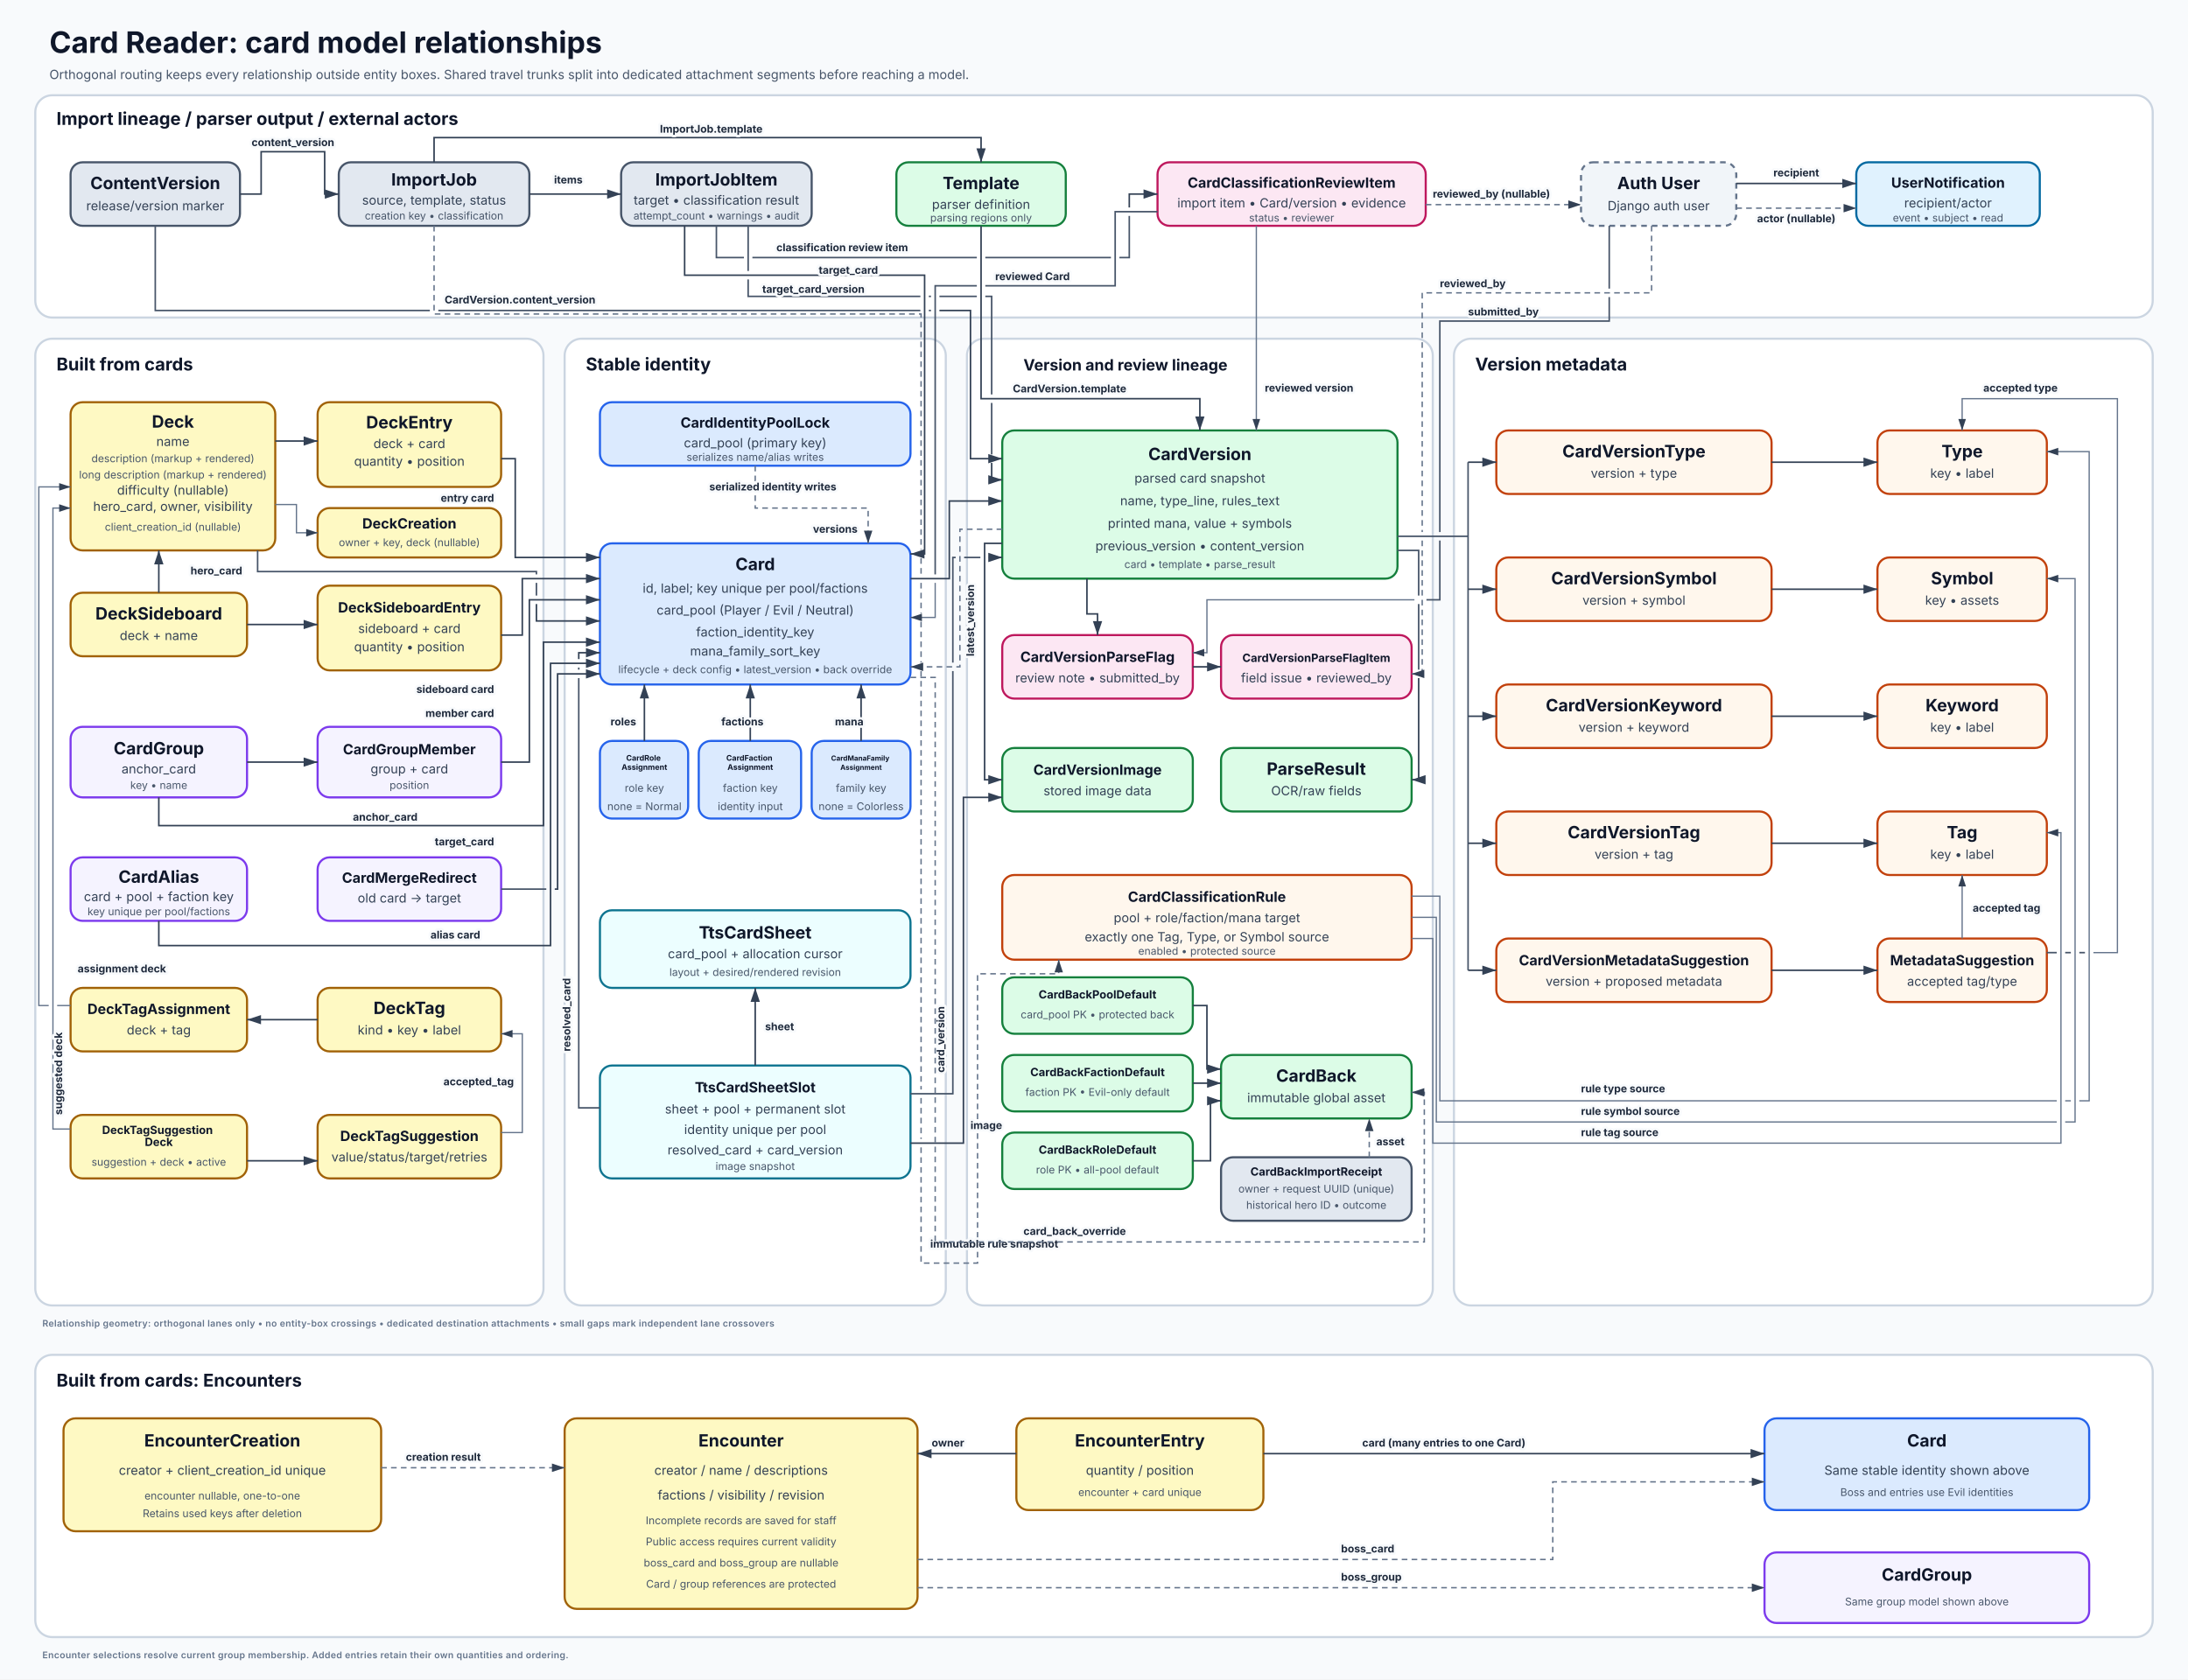
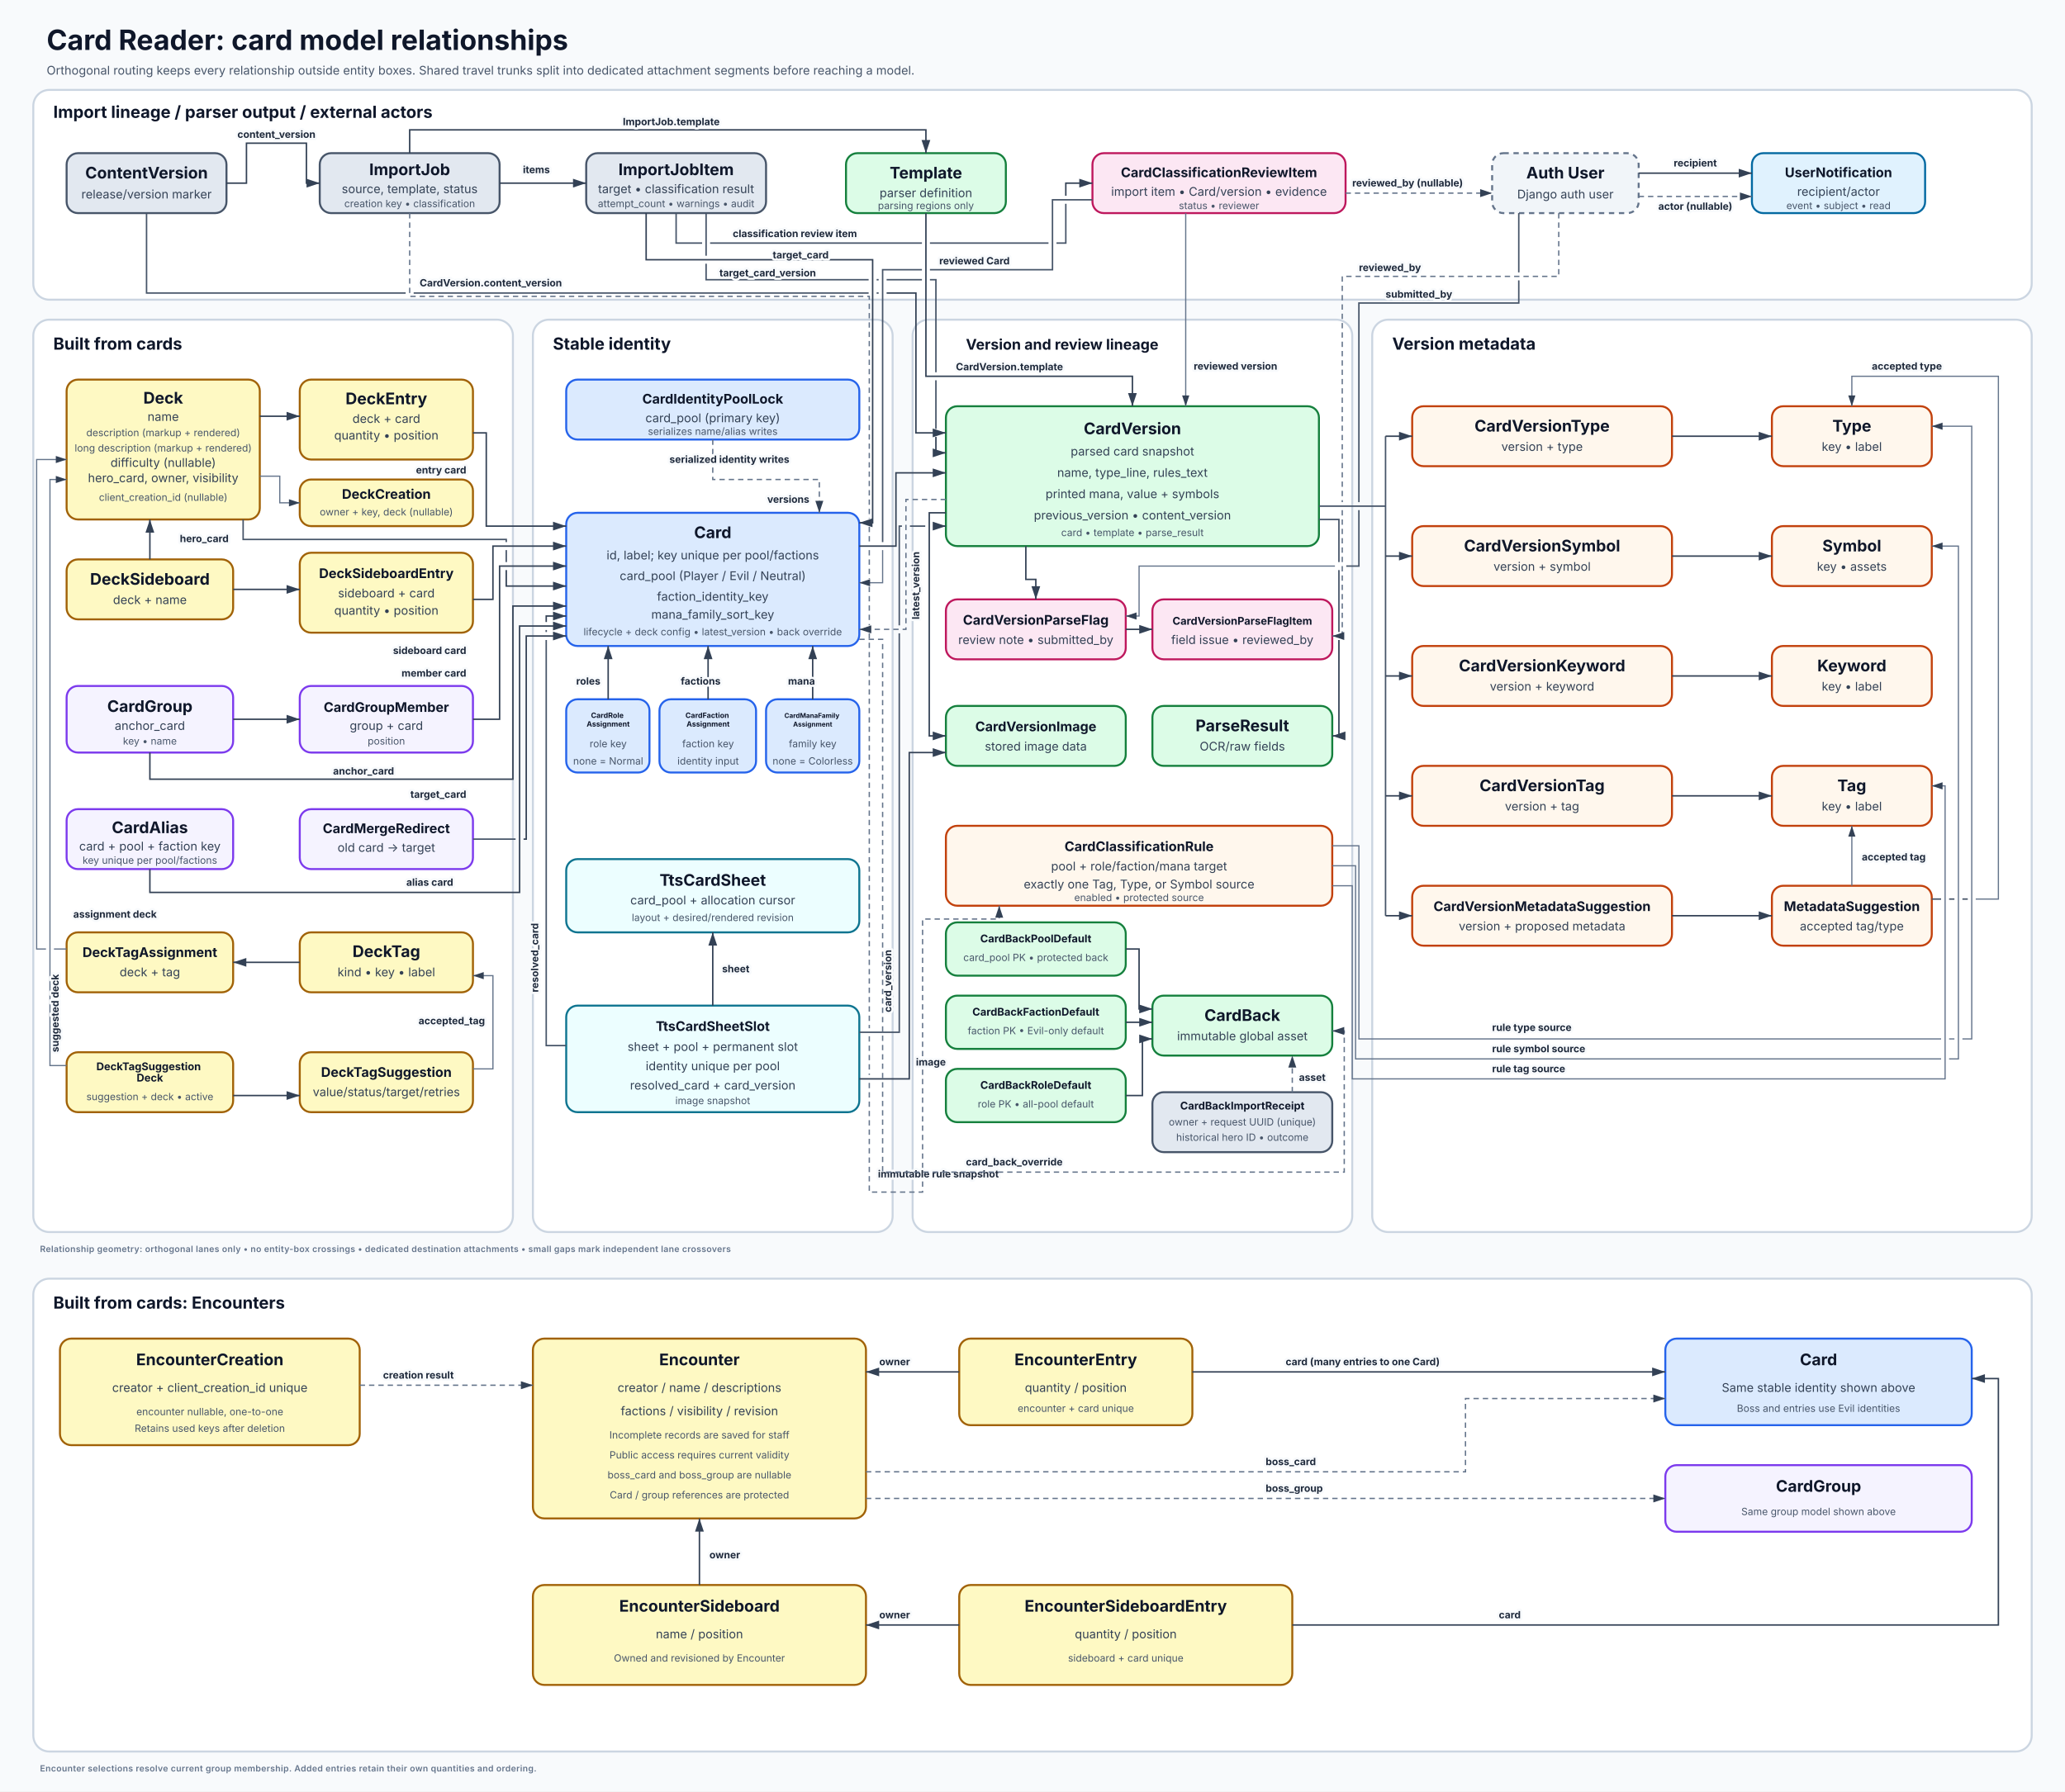
- <svg xmlns="http://www.w3.org/2000/svg" width="3100" height="2380" viewBox="0 0 3100 2380" role="img" aria-labelledby="title desc">
+ <svg xmlns="http://www.w3.org/2000/svg" width="3100" height="2690" viewBox="0 0 3100 2690" role="img" aria-labelledby="title desc">
  <defs>
    <marker id="arrow" markerWidth="10" markerHeight="10" refX="9" refY="3" orient="auto" markerUnits="strokeWidth">
      <path d="M0 0 L0 6 L9 3 Z" fill="#334155" />
    </marker>
    <style>
      .bg { fill: #f8fafc; }
      .band { fill: #ffffff; stroke: #cbd5e1; stroke-width: 3; rx: 24; }
      .band-title { font: 700 25px Inter, Arial, sans-serif; fill: #0f172a; }
      .band-title-tight { font: 700 22px Inter, Arial, sans-serif; fill: #0f172a; }
      .box { stroke-width: 3; rx: 17; }
      .card { fill: #dbeafe; stroke: #2563eb; }
      .left { fill: #fef9c3; stroke: #a16207; }
      .group { fill: #f5f3ff; stroke: #7c3aed; }
      .version { fill: #dcfce7; stroke: #15803d; }
      .meta { fill: #fff7ed; stroke: #c2410c; }
      .import { fill: #e2e8f0; stroke: #475569; }
      .review { fill: #fce7f3; stroke: #be185d; }
      .external { fill: #f1f5f9; stroke: #64748b; stroke-dasharray: 8 7; }
      .notify { fill: #e0f2fe; stroke: #0369a1; }
      .tts { fill: #ecfeff; stroke: #0e7490; }
      .title { font: 700 24px Inter, Arial, sans-serif; fill: #0f172a; text-anchor: middle; }
      .title-small { font: 700 20px Inter, Arial, sans-serif; fill: #0f172a; text-anchor: middle; }
      .title-tight { font: 700 16px Inter, Arial, sans-serif; fill: #0f172a; text-anchor: middle; }
      .model-name { font: 700 11px Inter, Arial, sans-serif; fill: #0f172a; text-anchor: middle; }
      .model-name-small { font: 700 10px Inter, Arial, sans-serif; fill: #0f172a; text-anchor: middle; }
      .field { font: 18px Inter, Arial, sans-serif; fill: #334155; text-anchor: middle; }
      .small { font: 15px Inter, Arial, sans-serif; fill: #475569; text-anchor: middle; }
      .line { stroke: #334155; stroke-width: 2.2; fill: none; stroke-linejoin: miter; marker-end: url(#arrow); }
      .thin { stroke: #64748b; stroke-width: 1.8; fill: none; stroke-linejoin: miter; marker-end: url(#arrow); }
      .thin-travel { stroke: #64748b; stroke-width: 1.8; fill: none; stroke-linejoin: miter; }
      .soft { stroke: #64748b; stroke-width: 2; fill: none; stroke-dasharray: 8 6; stroke-linejoin: miter; marker-end: url(#arrow); }
      .soft-travel { stroke: #64748b; stroke-width: 2; fill: none; stroke-dasharray: 8 6; stroke-linejoin: miter; }
      .bus { stroke: #475569; stroke-width: 2.2; fill: none; stroke-linejoin: miter; }
      .label { font: 700 15px Inter, Arial, sans-serif; fill: #1e293b; paint-order: stroke; stroke: #f8fafc; stroke-width: 7; stroke-linejoin: round; }
      .port-label { text-anchor: end; }
      .lane-note { font: 600 13px Inter, Arial, sans-serif; fill: #64748b; letter-spacing: .03em; }
    </style>
  </defs>
-   <rect class="bg" width="3100" height="2380" />
+   <rect class="bg" width="3100" height="2690" />
  <text x="70" y="75" style="font: 700 42px Inter, Arial, sans-serif; fill: #0f172a;">Card Reader: card model relationships</text>
  <text x="70" y="112" style="font: 18px Inter, Arial, sans-serif; fill: #475569;">Orthogonal routing keeps every relationship outside entity boxes. Shared travel trunks split into dedicated attachment segments before reaching a model.</text>
  <rect class="band" x="50" y="135" width="3000" height="315" />
  <text class="band-title" x="80" y="177">Import lineage / parser output / external actors</text>
  <rect class="band" x="50" y="480" width="720" height="1370" />
  <text class="band-title" x="80" y="525">Built from cards</text>
  <rect class="band" x="800" y="480" width="540" height="1370" />
  <text class="band-title" x="830" y="525">Stable identity</text>
  <rect class="band" x="1370" y="480" width="660" height="1370" />
  <text class="band-title-tight" x="1450" y="525">Version and review lineage</text>
  <rect class="band" x="2060" y="480" width="990" height="1370" />
  <text class="band-title" x="2090" y="525">Version metadata</text>
  <rect class="box import" x="100" y="230" width="240" height="90" />
  <text class="title" x="220" y="268">ContentVersion</text>
  <text class="field" x="220" y="298">release/version marker</text>
  <rect class="box import" x="480" y="230" width="270" height="90" />
  <text class="title" x="615" y="263">ImportJob</text>
  <text class="field" x="615" y="290">source, template, status</text>
  <text class="small" x="615" y="311">creation key • classification</text>
  <rect class="box import" x="880" y="230" width="270" height="90" />
  <text class="title" x="1015" y="263">ImportJobItem</text>
  <text class="field" x="1015" y="290">target • classification result</text>
  <text class="small" x="1015" y="311">attempt_count • warnings • audit</text>
  <rect class="box version" x="1270" y="230" width="240" height="90" />
  <text class="title" x="1390" y="268">Template</text>
  <text class="field" x="1390" y="296">parser definition</text>
  <text class="small" x="1390" y="314">parsing regions only</text>
  <rect class="box review" x="1640" y="230" width="380" height="90" />
  <text class="title-small" x="1830" y="266">CardClassificationReviewItem</text>
  <text class="field" x="1830" y="294">import item • Card/version • evidence</text>
  <text class="small" x="1830" y="314">status • reviewer</text>
  <rect class="box external" x="2240" y="230" width="220" height="90" />
  <text class="title" x="2350" y="268">Auth User</text>
  <text class="field" x="2350" y="298">Django auth user</text>
  <rect class="box notify" x="2630" y="230" width="260" height="90" />
  <text class="title-small" x="2760" y="266">UserNotification</text>
  <text class="field" x="2760" y="294">recipient/actor</text>
  <text class="small" x="2760" y="314">event • subject • read</text>
  <rect class="box left" x="100" y="570" width="290" height="210" />
  <text class="title" x="245" y="606">Deck</text>
  <text class="field" x="245" y="632">name</text>
  <text class="small" x="245" y="655">description (markup + rendered)</text>
  <text class="small" x="245" y="678">long description (markup + rendered)</text>
  <text class="field" x="245" y="701">difficulty (nullable)</text>
  <text class="field" x="245" y="724">hero_card, owner, visibility</text>
  <text class="small" x="245" y="752">client_creation_id (nullable)</text>
  <rect class="box left" x="450" y="570" width="260" height="120" />
  <text class="title" x="580" y="607">DeckEntry</text>
  <text class="field" x="580" y="635">deck + card</text>
  <text class="field" x="580" y="660">quantity • position</text>
  <rect class="box left" x="450" y="720" width="260" height="70" />
  <text class="title-small" x="580" y="749">DeckCreation</text>
  <text class="small" x="580" y="774">owner + key, deck (nullable)</text>
  <rect class="box left" x="100" y="840" width="250" height="90" />
  <text class="title" x="225" y="878">DeckSideboard</text>
  <text class="field" x="225" y="907">deck + name</text>
  <rect class="box left" x="450" y="830" width="260" height="120" />
  <text class="title-small" x="580" y="868">DeckSideboardEntry</text>
  <text class="field" x="580" y="897">sideboard + card</text>
  <text class="field" x="580" y="923">quantity • position</text>
  <rect class="box group" x="100" y="1030" width="250" height="100" />
  <text class="title" x="225" y="1069">CardGroup</text>
  <text class="field" x="225" y="1096">anchor_card</text>
  <text class="small" x="225" y="1118">key • name</text>
  <rect class="box group" x="450" y="1030" width="260" height="100" />
  <text class="title-small" x="580" y="1069">CardGroupMember</text>
  <text class="field" x="580" y="1096">group + card</text>
  <text class="small" x="580" y="1118">position</text>
  <rect class="box group" x="100" y="1215" width="250" height="90" />
  <text class="title" x="225" y="1251">CardAlias</text>
  <text class="field" x="225" y="1277">card + pool + faction key</text>
  <text class="small" x="225" y="1297">key unique per pool/factions</text>
  <rect class="box group" x="450" y="1215" width="260" height="90" />
  <text class="title-small" x="580" y="1251">CardMergeRedirect</text>
  <text class="field" x="580" y="1279">old card → target</text>
  <rect class="box left" x="100" y="1400" width="250" height="90" />
  <text class="title-small" x="225" y="1437">DeckTagAssignment</text>
  <text class="field" x="225" y="1466">deck + tag</text>
  <rect class="box left" x="450" y="1400" width="260" height="90" />
  <text class="title" x="580" y="1437">DeckTag</text>
  <text class="field" x="580" y="1466">kind • key • label</text>
  <rect class="box left" x="100" y="1580" width="250" height="90" />
  <text class="title-tight" x="225" y="1607">
    <tspan x="225">DeckTagSuggestion</tspan>
    <tspan x="225" dy="17">Deck</tspan>
  </text>
  <text class="small" x="225" y="1652">suggestion + deck • active</text>
  <rect class="box left" x="450" y="1580" width="260" height="90" />
  <text class="title-small" x="580" y="1617">DeckTagSuggestion</text>
  <text class="field" x="580" y="1646">value/status/target/retries</text>
  <rect class="box card" x="850" y="570" width="440" height="90" />
  <text class="title-small" x="1070" y="606">CardIdentityPoolLock</text>
  <text class="field" x="1070" y="634">card_pool (primary key)</text>
  <text class="small" x="1070" y="653">serializes name/alias writes</text>
  <rect class="box card" x="850" y="770" width="440" height="200" />
  <text class="title" x="1070" y="808">Card</text>
  <text class="field" x="1070" y="840">id, label; key unique per pool/factions</text>
  <text class="field" x="1070" y="871">card_pool (Player / Evil / Neutral)</text>
  <text class="field" x="1070" y="902">faction_identity_key</text>
  <text class="field" x="1070" y="929">mana_family_sort_key</text>
  <text class="small" x="1070" y="954">lifecycle + deck config • latest_version • back override</text>
  <rect class="box card" x="850" y="1050" width="125" height="110" />
  <text class="model-name" x="913" y="1078">
    <tspan x="913">CardRole</tspan>
    <tspan x="913" dy="13">Assignment</tspan>
  </text>
  <text class="small" x="913" y="1122">role key</text>
  <text class="small" x="913" y="1148">none = Normal</text>
  <rect class="box card" x="990" y="1050" width="145" height="110" />
  <text class="model-name" x="1063" y="1078">
    <tspan x="1063">CardFaction</tspan>
    <tspan x="1063" dy="13">Assignment</tspan>
  </text>
  <text class="small" x="1063" y="1122">faction key</text>
  <text class="small" x="1063" y="1148">identity input</text>
  <rect class="box card" x="1150" y="1050" width="140" height="110" />
  <text class="model-name-small" x="1220" y="1078">
    <tspan x="1220">CardManaFamily</tspan>
    <tspan x="1220" dy="13">Assignment</tspan>
  </text>
  <text class="small" x="1220" y="1122">family key</text>
  <text class="small" x="1220" y="1148">none = Colorless</text>
  <rect class="box tts" x="850" y="1290" width="440" height="110" />
  <text class="title" x="1070" y="1330">TtsCardSheet</text>
  <text class="field" x="1070" y="1358">card_pool + allocation cursor</text>
  <text class="small" x="1070" y="1383">layout + desired/rendered revision</text>
  <rect class="box tts" x="850" y="1510" width="440" height="160" />
  <text class="title-small" x="1070" y="1548">TtsCardSheetSlot</text>
  <text class="field" x="1070" y="1578">sheet + pool + permanent slot</text>
  <text class="field" x="1070" y="1607">identity unique per pool</text>
  <text class="field" x="1070" y="1636">resolved_card + card_version</text>
  <text class="small" x="1070" y="1658">image snapshot</text>
  <rect class="box version" x="1420" y="610" width="560" height="210" />
  <text class="title" x="1700" y="652">CardVersion</text>
  <text class="field" x="1700" y="684">parsed card snapshot</text>
  <text class="field" x="1700" y="716">name, type_line, rules_text</text>
  <text class="field" x="1700" y="748">printed mana, value + symbols</text>
  <text class="field" x="1700" y="780">previous_version • content_version</text>
  <text class="small" x="1700" y="805">card • template • parse_result</text>
  <rect class="box review" x="1420" y="900" width="270" height="90" />
  <text class="title-small" x="1555" y="938">CardVersionParseFlag</text>
  <text class="field" x="1555" y="967">review note • submitted_by</text>
  <rect class="box review" x="1730" y="900" width="270" height="90" />
  <text class="title-tight" x="1865" y="938">CardVersionParseFlagItem</text>
  <text class="field" x="1865" y="967">field issue • reviewed_by</text>
  <rect class="box version" x="1420" y="1060" width="270" height="90" />
  <text class="title-small" x="1555" y="1098">CardVersionImage</text>
  <text class="field" x="1555" y="1127">stored image data</text>
  <rect class="box version" x="1730" y="1060" width="270" height="90" />
  <text class="title" x="1865" y="1098">ParseResult</text>
  <text class="field" x="1865" y="1127">OCR/raw fields</text>
  <rect class="box meta" x="1420" y="1240" width="580" height="120" />
  <text class="title-small" x="1710" y="1278">CardClassificationRule</text>
  <text class="field" x="1710" y="1307">pool + role/faction/mana target</text>
  <text class="field" x="1710" y="1334">exactly one Tag, Type, or Symbol source</text>
  <text class="small" x="1710" y="1353">enabled • protected source</text>
  <rect class="box version" x="1420" y="1385" width="270" height="80" />
  <text class="title-tight" x="1555" y="1415">CardBackPoolDefault</text>
  <text class="small" x="1555" y="1443">card_pool PK • protected back</text>
  <rect class="box version" x="1420" y="1495" width="270" height="80" />
  <text class="title-tight" x="1555" y="1525">CardBackFactionDefault</text>
  <text class="small" x="1555" y="1553">faction PK • Evil-only default</text>
  <rect class="box version" x="1420" y="1605" width="270" height="80" />
  <text class="title-tight" x="1555" y="1635">CardBackRoleDefault</text>
  <text class="small" x="1555" y="1663">role PK • all-pool default</text>
  <rect class="box version" x="1730" y="1495" width="270" height="90" />
  <text class="title" x="1865" y="1533">CardBack</text>
  <text class="field" x="1865" y="1562">immutable global asset</text>
  <rect class="box import" x="1730" y="1640" width="270" height="90" />
  <text class="title-tight" x="1865" y="1666">CardBackImportReceipt</text>
  <text class="small" x="1865" y="1690">owner + request UUID (unique)</text>
  <text class="small" x="1865" y="1713">historical hero ID • outcome</text>
  <path class="soft" d="M1940 1640 L1940 1585" />
  <text class="label" x="1950" y="1623">asset</text>
  <rect class="box meta" x="2120" y="610" width="390" height="90" />
  <text class="title" x="2315" y="648">CardVersionType</text>
  <text class="field" x="2315" y="677">version + type</text>
  <rect class="box meta" x="2660" y="610" width="240" height="90" />
  <text class="title" x="2780" y="648">Type</text>
  <text class="field" x="2780" y="677">key • label</text>
  <rect class="box meta" x="2120" y="790" width="390" height="90" />
  <text class="title" x="2315" y="828">CardVersionSymbol</text>
  <text class="field" x="2315" y="857">version + symbol</text>
  <rect class="box meta" x="2660" y="790" width="240" height="90" />
  <text class="title" x="2780" y="828">Symbol</text>
  <text class="field" x="2780" y="857">key • assets</text>
  <rect class="box meta" x="2120" y="970" width="390" height="90" />
  <text class="title" x="2315" y="1008">CardVersionKeyword</text>
  <text class="field" x="2315" y="1037">version + keyword</text>
  <rect class="box meta" x="2660" y="970" width="240" height="90" />
  <text class="title" x="2780" y="1008">Keyword</text>
  <text class="field" x="2780" y="1037">key • label</text>
  <rect class="box meta" x="2120" y="1150" width="390" height="90" />
  <text class="title" x="2315" y="1188">CardVersionTag</text>
  <text class="field" x="2315" y="1217">version + tag</text>
  <rect class="box meta" x="2660" y="1150" width="240" height="90" />
  <text class="title" x="2780" y="1188">Tag</text>
  <text class="field" x="2780" y="1217">key • label</text>
  <rect class="box meta" x="2120" y="1330" width="390" height="90" />
  <text class="title-small" x="2315" y="1368">CardVersionMetadataSuggestion</text>
  <text class="field" x="2315" y="1397">version + proposed metadata</text>
  <rect class="box meta" x="2660" y="1330" width="240" height="90" />
  <text class="title-small" x="2780" y="1368">MetadataSuggestion</text>
  <text class="field" x="2780" y="1397">accepted tag/type</text>
  <path class="line" d="M340 275 L370 275 L370 215 L460 215 L460 275 L480 275" />
  <text class="label" x="415" y="207" text-anchor="middle">content_version</text>
  <path class="line" d="M750 275 L880 275" />
  <text class="label" x="785" y="260">items</text>
  <path class="line" d="M615 230 L615 195 L1390 195 L1390 230" />
  <text class="label" x="935" y="188">ImportJob.template</text>
  <path class="bus" d="M1015 320 L1015 365 L1054 365" />
  <path class="bus" d="M1066 365 L1384 365" />
  <path class="bus" d="M1396 365 L1574 365" />
  <path class="bus" d="M1586 365 L1600 365 L1600 306" />
  <path class="line" d="M1600 294 L1600 275 L1640 275" />
  <text class="label" x="1100" y="356">classification review item</text>
  <path class="soft" d="M2020 290 L2240 290" />
  <text class="label" x="2030" y="280">reviewed_by (nullable)</text>
  <path class="line" d="M2460 260 L2630 260" />
  <text class="label" x="2545" y="250" text-anchor="middle">recipient</text>
  <path class="soft" d="M2460 295 L2630 295" />
  <text class="label" x="2545" y="315" text-anchor="middle">actor (nullable)</text>
  <path class="bus" d="M220 320 L220 440 L609 440" />
  <path class="bus" d="M621 440 L1304 440" />
  <path class="bus" d="M1316 440 L1319 440" />
  <path class="line" d="M1331 440 L1375 440 L1375 650 L1420 650" />
  <text class="label" x="630" y="430">CardVersion.content_version</text>
  <path class="bus" d="M1060 320 L1060 384" />
  <path class="bus" d="M1060 396 L1060 420 L1304 420" />
  <path class="bus" d="M1316 420 L1319 420" />
  <path class="bus" d="M1331 420 L1384 420" />
  <path class="bus" d="M1396 420 L1405 420 L1405 559" />
  <path class="bus" d="M1405 571 L1405 644" />
  <path class="line" d="M1405 656 L1405 680 L1420 680" />
  <text class="label" x="1080" y="415">target_card_version</text>
  <path class="line" d="M970 320 L970 390 L1310 390 L1310 785 L1290 785" />
  <text class="label" x="1160" y="388">target_card</text>
  <path class="line" d="M1390 320 L1390 565 L1700 565 L1700 610" />
  <text class="label" x="1435" y="556">CardVersion.template</text>
  <path class="thin" d="M1780 320 L1780 610" />
  <text class="label" x="1792" y="555">reviewed version</text>
  <path class="bus" d="M1640 300 L1580 300 L1580 405 L1396 405" />
  <path class="bus" d="M1384 405 L1325 405 L1325 814" />
  <path class="thin" d="M1325 826 L1325 875 L1290 875" />
  <text class="label" x="1410" y="397">reviewed Card</text>
  <path class="bus" d="M2280 320 L2280 409" />
  <path class="bus" d="M2280 421 L2280 455 L2040 455 L2040 754" />
  <path class="bus" d="M2040 766 L2040 850 L2021 850" />
  <path class="thin" d="M2004 850 L1710 850 L1710 925 L1690 925" />
  <text class="label" x="2080" y="447">submitted_by</text>
  <path class="soft-travel" d="M2340 320 L2340 415 L2015 415 L2015 754" />
  <path class="soft" d="M2015 766 L2015 955 L2000 955" />
  <text class="label" x="2040" y="407">reviewed_by</text>
  <path class="soft-travel" d="M615 320 L615 445 L1305 445 L1305 779" />
  <path class="soft-travel" d="M1305 791 L1305 814" />
  <path class="soft-travel" d="M1305 826 L1305 869" />
  <path class="soft-travel" d="M1305 881 L1305 939" />
  <path class="soft-travel" d="M1305 951 L1305 1544" />
  <path class="soft-travel" d="M1305 1556 L1305 1614" />
  <path class="soft" d="M1305 1626 L1305 1790 L1385 1790 L1385 1380 L1500 1380 L1500 1360" />
  <text class="label" x="1318" y="1768">immutable rule snapshot</text>
  <path class="line" d="M390 625 L450 625" />
  <path class="thin" d="M390 715 L420 715 L420 755 L450 755" />
  <path class="line" d="M225 840 L225 780" />
  <path class="line" d="M350 885 L450 885" />
  <path class="line" d="M350 1080 L450 1080" />
  <path class="line" d="M450 1445 L350 1445" />
  <path class="line" d="M350 1645 L450 1645" />
  <path class="thin-travel" d="M100 1425 L81 1425" />
  <path class="thin" d="M69 1425 L55 1425 L55 690 L100 690" />
  <text class="label" x="110" y="1378">assignment deck</text>
  <path class="thin" d="M100 1600 L75 1600 L75 720 L100 720" />
  <text class="label" x="88" y="1580" transform="rotate(-90 88 1580)">suggested deck</text>
  <path class="thin" d="M710 1605 L740 1605 L740 1465 L710 1465" />
  <text class="label" x="728" y="1538" text-anchor="end">accepted_tag</text>
  <path class="line" d="M710 650 L730 650 L730 790 L850 790" />
  <text class="label" x="700" y="711" text-anchor="end">entry card</text>
  <path class="line" d="M710 900 L740 900 L740 820 L850 820" />
  <text class="label" x="700" y="982" text-anchor="end">sideboard card</text>
  <path class="line" d="M710 1080 L750 1080 L750 850 L850 850" />
  <text class="label" x="700" y="1016" text-anchor="end">member card</text>
  <path class="bus" d="M365 780 L365 810 L760 810 L760 814" />
  <path class="bus" d="M760 826 L760 844" />
  <path class="line" d="M760 856 L760 880 L850 880" />
  <text class="label" x="270" y="814">hero_card</text>
  <path class="line" d="M225 1130 L225 1170 L770 1170 L770 910 L850 910" />
  <text class="label" x="500" y="1163">anchor_card</text>
  <path class="line" d="M225 1305 L225 1340 L780 1340 L780 940 L850 940" />
  <text class="label" x="610" y="1330">alias card</text>
  <path class="bus" d="M710 1260 L774 1260" />
  <path class="line" d="M786 1260 L790 1260 L790 955 L850 955" />
  <text class="label" x="700" y="1198" text-anchor="end">target_card</text>
  <path class="soft" d="M1070 660 L1070 720 L1230 720 L1230 770" />
  <text class="label" x="1095" y="695" text-anchor="middle">serialized identity writes</text>
  <path class="line" d="M913 1050 L913 970" />
  <text class="label" x="865" y="1028">roles</text>
  <path class="line" d="M1063 1050 L1063 970" />
  <text class="label" x="1022" y="1028">factions</text>
  <path class="line" d="M1220 1050 L1220 970" />
  <text class="label" x="1183" y="1028">mana</text>
  <path class="line" d="M1070 1510 L1070 1400" />
  <text class="label" x="1084" y="1460">sheet</text>
  <path class="bus" d="M850 1570 L820 1570 L820 961" />
  <path class="bus" d="M820 949 L820 946" />
  <path class="line" d="M820 934 L820 925 L850 925" />
  <text class="label" x="808" y="1490" transform="rotate(-90 808 1490)">resolved_card</text>
  <path class="bus" d="M1290 1550 L1350 1550 L1350 951" />
  <path class="bus" d="M1350 939 L1350 790 L1354 790" />
  <path class="bus" d="M1366 790 L1389 790" />
  <path class="line" d="M1401 790 L1420 790" />
  <text class="label" x="1338" y="1520" transform="rotate(-90 1338 1520)">card_version</text>
  <path class="line" d="M1290 1620 L1365 1620 L1365 1130 L1420 1130" />
  <text class="label" x="1375" y="1600">image</text>
  <path class="line" d="M1290 820 L1345 820 L1345 710 L1420 710" />
  <text class="label" x="1215" y="755" text-anchor="end">versions</text>
  <path class="soft" d="M1420 750 L1360 750 L1360 945 L1290 945" />
  <text class="label" x="1380" y="930" transform="rotate(-90 1380 930)">latest_version</text>
  <path class="line" d="M1690 1425 L1710 1425 L1710 1515 L1730 1515" />
  <path class="line" d="M1690 1535 L1730 1535" />
  <path class="line" d="M1690 1645 L1715 1645 L1715 1560 L1730 1560" />
  <path class="soft" d="M1290 960 L1325 960 L1325 1760 L2018 1760 L2018 1548 L2000 1548" />
  <text class="label" x="1450" y="1750">card_back_override</text>
  <path class="line" d="M1540 820 L1540 870 L1555 870 L1555 900" />
  <path class="line" d="M1690 945 L1730 945" />
  <path class="line" d="M1420 770 L1395 770 L1395 1105 L1420 1105" />
  <path class="bus" d="M1980 780 L2010 780 L2010 844" />
  <path class="bus" d="M2010 856 L2010 949" />
  <path class="line" d="M2010 961 L2010 1105 L2000 1105" />
  <path class="bus" d="M1980 760 L2080 760" />
  <path class="bus" d="M2080 655 L2080 1375" />
  <path class="line" d="M2080 655 L2120 655" />
  <path class="line" d="M2080 835 L2120 835" />
  <path class="line" d="M2080 1015 L2120 1015" />
  <path class="line" d="M2080 1195 L2120 1195" />
  <path class="line" d="M2080 1375 L2120 1375" />
  <path class="line" d="M2510 655 L2660 655" />
  <path class="line" d="M2510 835 L2660 835" />
  <path class="line" d="M2510 1015 L2660 1015" />
  <path class="line" d="M2510 1195 L2660 1195" />
  <path class="line" d="M2510 1375 L2660 1375" />
  <path class="thin-travel" d="M2000 1270 L2040 1270 L2040 1560 L2914 1560" />
  <path class="thin-travel" d="M2926 1560 L2934 1560" />
  <path class="thin" d="M2946 1560 L2960 1560 L2960 640 L2900 640" />
  <text class="label" x="2240" y="1548">rule type source</text>
  <path class="thin-travel" d="M2000 1300 L2035 1300 L2035 1590 L2914 1590" />
  <path class="thin" d="M2926 1590 L2940 1590 L2940 820 L2900 820" />
  <text class="label" x="2240" y="1580">rule symbol source</text>
  <path class="thin" d="M2000 1330 L2030 1330 L2030 1620 L2920 1620 L2920 1180 L2900 1180" />
  <text class="label" x="2240" y="1610">rule tag source</text>
  <path class="bus" d="M2900 1350 L2914 1350" />
  <path class="bus" d="M2926 1350 L2934 1350" />
  <path class="bus" d="M2946 1350 L2954 1350" />
  <path class="thin" d="M2966 1350 L3000 1350 L3000 565 L2780 565 L2780 610" />
  <text class="label" x="2810" y="555">accepted type</text>
  <path class="thin" d="M2780 1330 L2780 1240" />
  <text class="label" x="2795" y="1292">accepted tag</text>
  <text class="lane-note" x="60" y="1880">Relationship geometry: orthogonal lanes only • no entity-box crossings • dedicated destination attachments • small gaps mark independent lane crossovers</text>
-   <rect class="band" x="50" y="1920" width="3000" height="400" />
+   <rect class="band" x="50" y="1920" width="3000" height="710" />
  <text class="band-title" x="80" y="1965">Built from cards: Encounters</text>
  <rect class="box left" x="90" y="2010" width="450" height="160" />
  <text class="title" x="315" y="2050">EncounterCreation</text>
  <text class="field" x="315" y="2090">creator + client_creation_id unique</text>
  <text class="small" x="315" y="2125">encounter nullable, one-to-one</text>
  <text class="small" x="315" y="2150">Retains used keys after deletion</text>
  <rect class="box left" x="800" y="2010" width="500" height="270" />
  <text class="title" x="1050" y="2050">Encounter</text>
  <text class="field" x="1050" y="2090">creator / name / descriptions</text>
  <text class="field" x="1050" y="2125">factions / visibility / revision</text>
  <text class="small" x="1050" y="2160">Incomplete records are saved for staff</text>
  <text class="small" x="1050" y="2190">Public access requires current validity</text>
  <text class="small" x="1050" y="2220">boss_card and boss_group are nullable</text>
  <text class="small" x="1050" y="2250">Card / group references are protected</text>
  <rect class="box left" x="1440" y="2010" width="350" height="130" />
  <text class="title" x="1615" y="2050">EncounterEntry</text>
  <text class="field" x="1615" y="2090">quantity / position</text>
  <text class="small" x="1615" y="2120">encounter + card unique</text>
  <rect class="box card" x="2500" y="2010" width="460" height="130" />
  <text class="title" x="2730" y="2050">Card</text>
  <text class="field" x="2730" y="2090">Same stable identity shown above</text>
  <text class="small" x="2730" y="2120">Boss and entries use Evil identities</text>
  <rect class="box group" x="2500" y="2200" width="460" height="100" />
  <text class="title" x="2730" y="2240">CardGroup</text>
  <text class="small" x="2730" y="2275">Same group model shown above</text>
  <path class="soft" d="M540 2080 L800 2080" />
  <text class="label" x="575" y="2070">creation result</text>
  <path class="line" d="M1440 2060 L1300 2060" />
  <text class="label" x="1320" y="2050">owner</text>
  <path class="line" d="M1790 2060 L2500 2060" />
  <text class="label" x="1930" y="2050">card (many entries to one Card)</text>
  <path class="soft" d="M1300 2210 L2200 2210 L2200 2100 L2500 2100" />
  <text class="label" x="1900" y="2200">boss_card</text>
  <path class="soft" d="M1300 2250 L2500 2250" />
  <text class="label" x="1900" y="2240">boss_group</text>
-   <text class="lane-note" x="60" y="2350">Encounter selections resolve current group membership. Added entries retain their own quantities and ordering.</text>
+   <rect class="box left" x="800" y="2380" width="500" height="150" />
+   <text class="title" x="1050" y="2420">EncounterSideboard</text>
+   <text class="field" x="1050" y="2460">name / position</text>
+   <text class="small" x="1050" y="2495">Owned and revisioned by Encounter</text>
+   <rect class="box left" x="1440" y="2380" width="500" height="150" />
+   <text class="title" x="1690" y="2420">EncounterSideboardEntry</text>
+   <text class="field" x="1690" y="2460">quantity / position</text>
+   <text class="small" x="1690" y="2495">sideboard + card unique</text>
+   <path class="line" d="M1050 2380 L1050 2280" />
+   <text class="label" x="1065" y="2340">owner</text>
+   <path class="line" d="M1440 2440 L1300 2440" />
+   <text class="label" x="1320" y="2430">owner</text>
+   <path class="line" d="M1940 2440 L3000 2440 L3000 2070 L2960 2070" />
+   <text class="label" x="2250" y="2430">card</text>
+   <text class="lane-note" x="60" y="2660">Encounter selections resolve current group membership. Added entries retain their own quantities and ordering.</text>
</svg>
